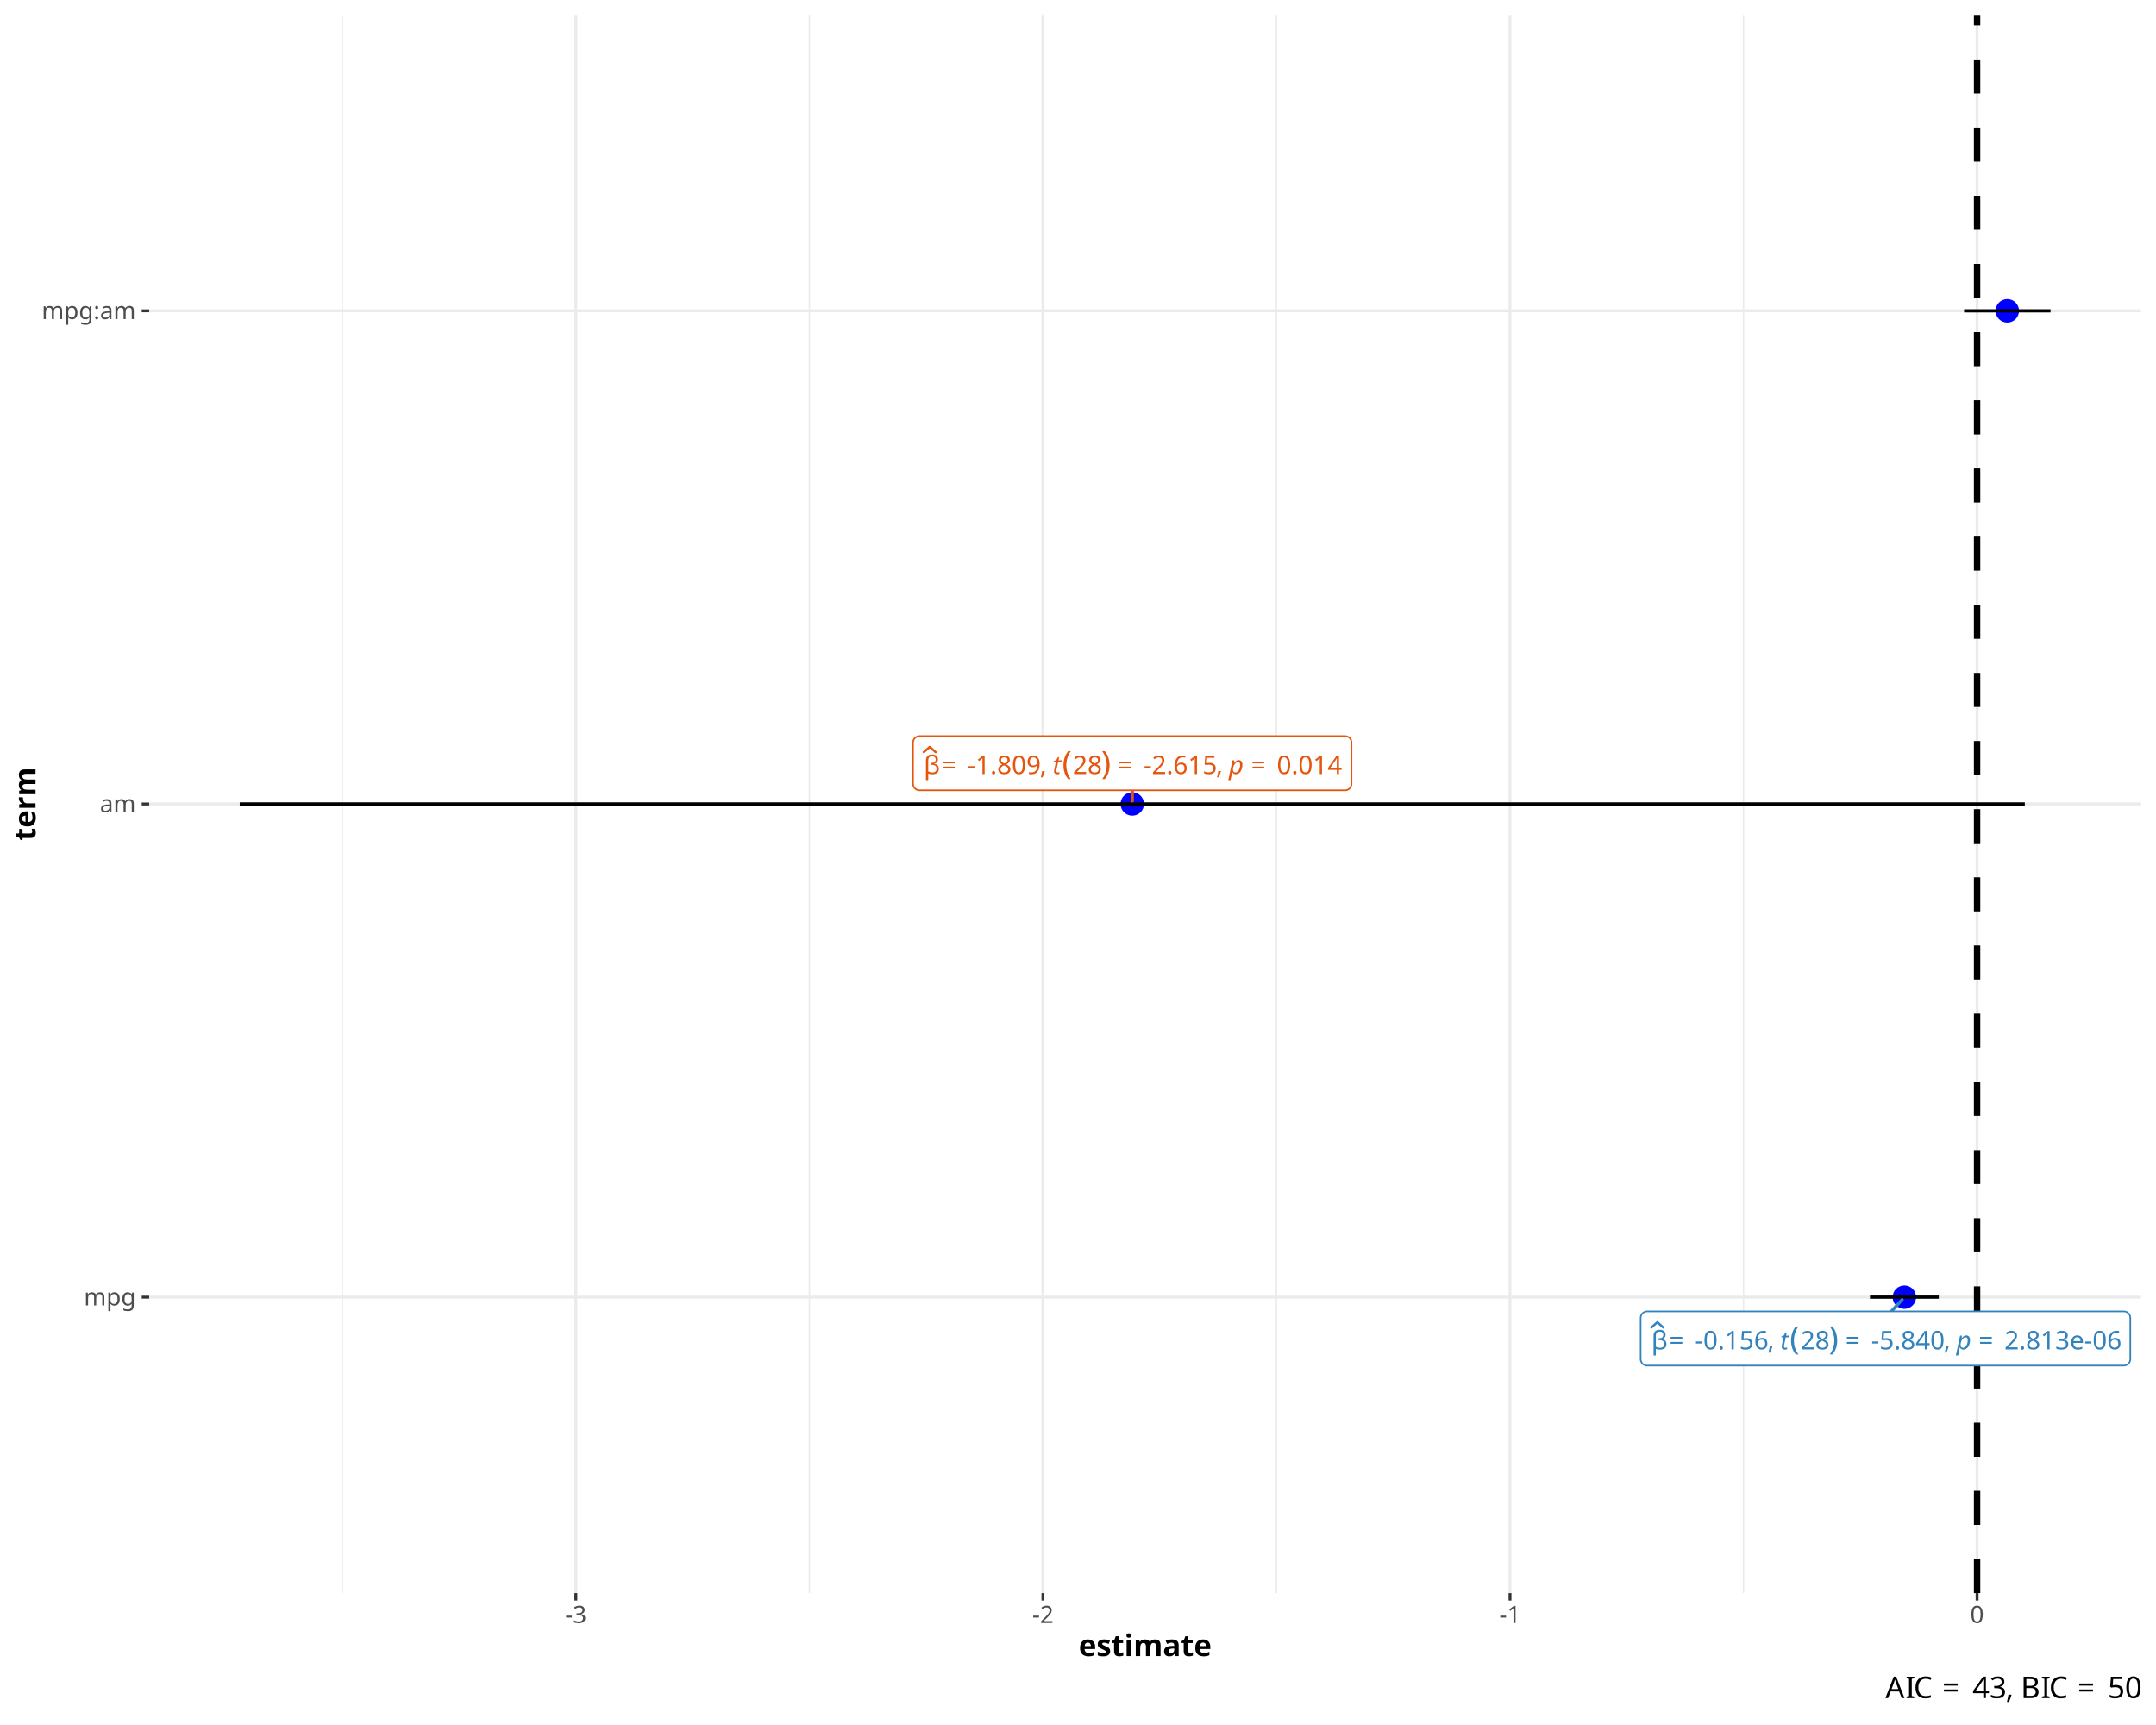
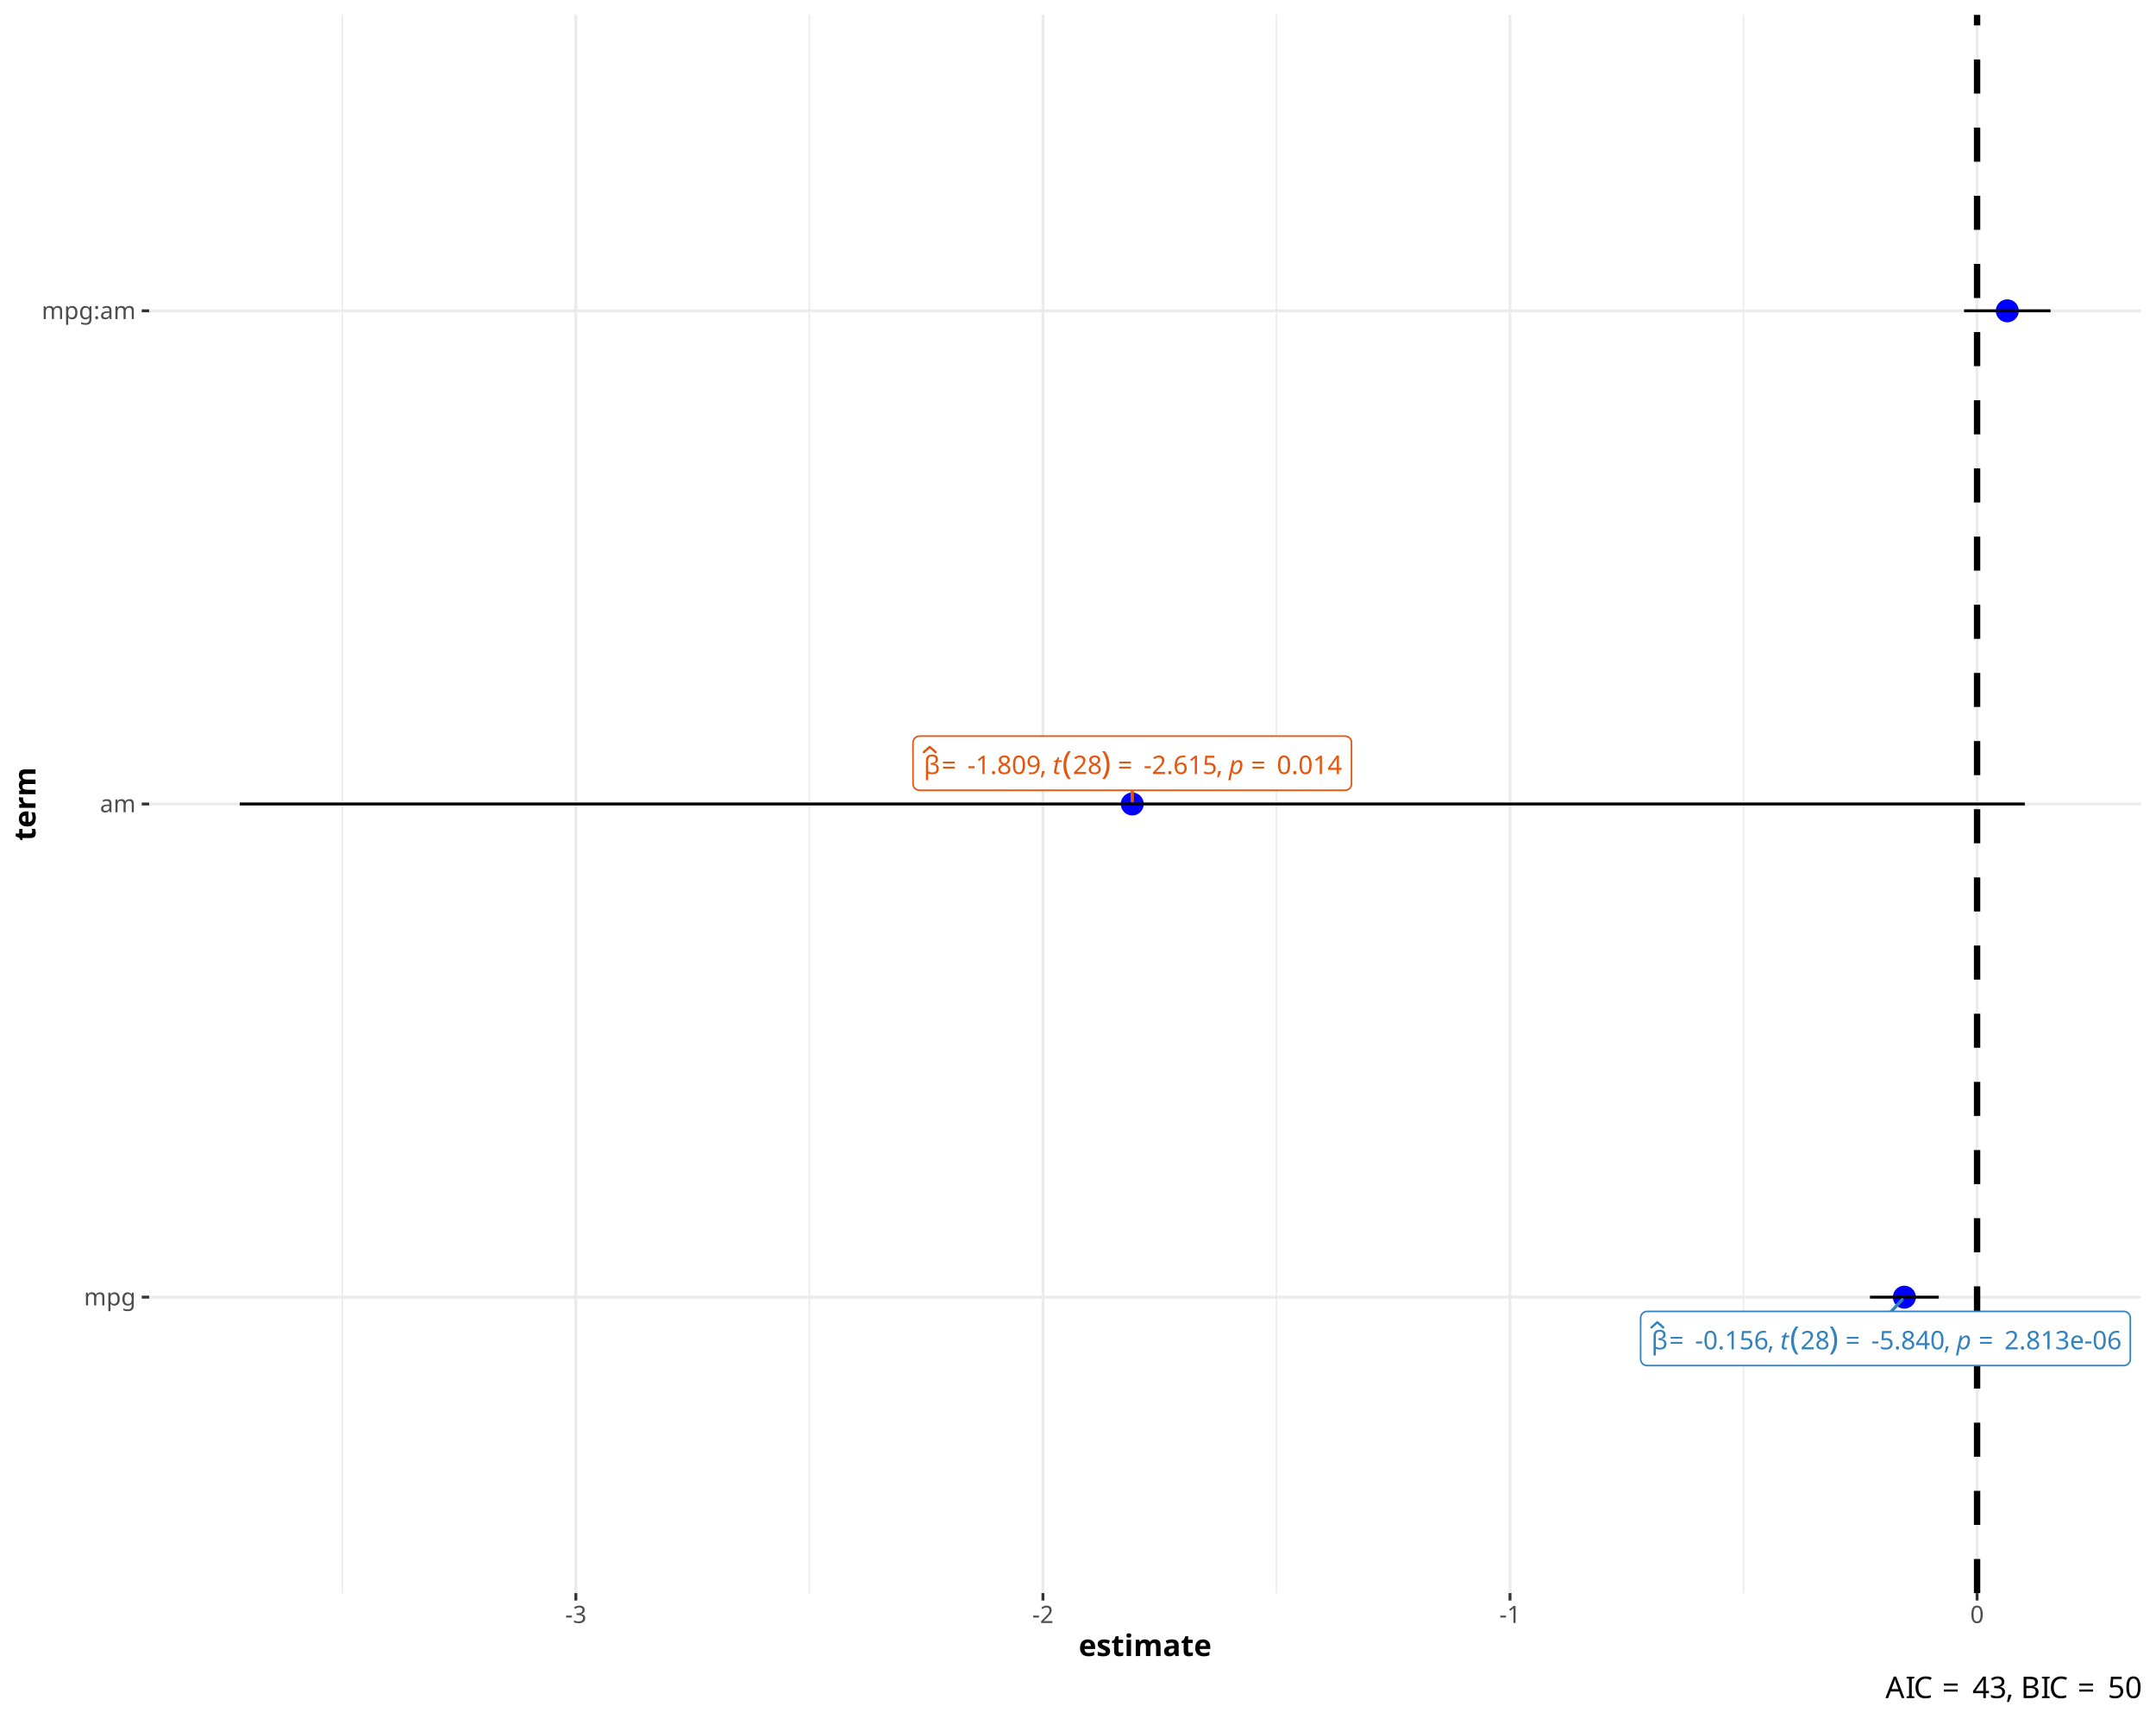
<svg xmlns="http://www.w3.org/2000/svg" class="svglite" data-engine-version="2.0" width="720.00pt" height="576.00pt" viewBox="0 0 720.00 576.00">
  <defs>
    <style type="text/css">
    .svglite line, .svglite polyline, .svglite polygon, .svglite path, .svglite rect, .svglite circle {
      fill: none;
      stroke: #000000;
      stroke-linecap: round;
      stroke-linejoin: round;
      stroke-miterlimit: 10.00;
    }
  </style>
  </defs>
  <rect width="100%" height="100%" style="stroke: none; fill: #FFFFFF;" />
  <defs>
    <clipPath id="cpMC4wMHw3MjAuMDB8MC4wMHw1NzYuMDA=">
      <rect x="0.00" y="0.00" width="720.00" height="576.00" />
    </clipPath>
  </defs>
  <g clip-path="url(#cpMC4wMHw3MjAuMDB8MC4wMHw1NzYuMDA=)">
    <rect x="0.00" y="0.00" width="720.00" height="576.00" style="stroke-width: 0.97; stroke: #FFFFFF; fill: #FFFFFF;" />
  </g>
  <defs>
    <clipPath id="cpNDkuODJ8NzE1LjAyfDQuOTh8NTMxLjk1">
      <rect x="49.82" y="4.98" width="665.20" height="526.97" />
    </clipPath>
  </defs>
  <g clip-path="url(#cpNDkuODJ8NzE1LjAyfDQuOTh8NTMxLjk1)">
    <rect x="49.82" y="4.98" width="665.20" height="526.97" style="stroke-width: 0.97; stroke: none; fill: #FFFFFF;" />
    <polyline points="114.32,531.95 114.32,4.98 " style="stroke-width: 0.48; stroke: #EBEBEB; stroke-linecap: butt;" />
    <polyline points="270.30,531.95 270.30,4.98 " style="stroke-width: 0.48; stroke: #EBEBEB; stroke-linecap: butt;" />
    <polyline points="426.28,531.95 426.28,4.98 " style="stroke-width: 0.48; stroke: #EBEBEB; stroke-linecap: butt;" />
    <polyline points="582.26,531.95 582.26,4.98 " style="stroke-width: 0.48; stroke: #EBEBEB; stroke-linecap: butt;" />
    <polyline points="49.82,433.14 715.02,433.14 " style="stroke-width: 0.97; stroke: #EBEBEB; stroke-linecap: butt;" />
    <polyline points="49.82,268.46 715.02,268.46 " style="stroke-width: 0.97; stroke: #EBEBEB; stroke-linecap: butt;" />
    <polyline points="49.82,103.79 715.02,103.79 " style="stroke-width: 0.97; stroke: #EBEBEB; stroke-linecap: butt;" />
    <polyline points="192.31,531.95 192.31,4.98 " style="stroke-width: 0.97; stroke: #EBEBEB; stroke-linecap: butt;" />
    <polyline points="348.29,531.95 348.29,4.98 " style="stroke-width: 0.97; stroke: #EBEBEB; stroke-linecap: butt;" />
    <polyline points="504.27,531.95 504.27,4.98 " style="stroke-width: 0.97; stroke: #EBEBEB; stroke-linecap: butt;" />
    <polyline points="660.25,531.95 660.25,4.98 " style="stroke-width: 0.97; stroke: #EBEBEB; stroke-linecap: butt;" />
-     <circle cx="635.97" cy="433.14" r="3.56" style="stroke-width: 0.71; stroke: #0000FF; fill: #0000FF;" />
-     <circle cx="378.12" cy="268.46" r="3.56" style="stroke-width: 0.71; stroke: #0000FF; fill: #0000FF;" />
-     <circle cx="670.34" cy="103.79" r="3.56" style="stroke-width: 0.71; stroke: #0000FF; fill: #0000FF;" />
-     <polyline points="647.46,433.14 647.46,433.14 " style="stroke-width: 1.07; stroke-linecap: butt;" />
-     <polyline points="647.46,433.14 624.48,433.14 " style="stroke-width: 1.07; stroke-linecap: butt;" />
-     <polyline points="624.48,433.14 624.48,433.14 " style="stroke-width: 1.07; stroke-linecap: butt;" />
-     <polyline points="676.19,268.46 676.19,268.46 " style="stroke-width: 1.07; stroke-linecap: butt;" />
-     <polyline points="676.19,268.46 80.06,268.46 " style="stroke-width: 1.07; stroke-linecap: butt;" />
-     <polyline points="80.06,268.46 80.06,268.46 " style="stroke-width: 1.07; stroke-linecap: butt;" />
-     <polyline points="684.78,103.79 684.78,103.79 " style="stroke-width: 1.07; stroke-linecap: butt;" />
-     <polyline points="684.78,103.79 655.91,103.79 " style="stroke-width: 1.07; stroke-linecap: butt;" />
-     <polyline points="655.91,103.79 655.91,103.79 " style="stroke-width: 1.07; stroke-linecap: butt;" />
+     <circle cx="635.97" cy="433.14" r="3.52" style="stroke-width: 0.64; stroke: #0000FF; fill: #0000FF;" />
+     <circle cx="378.12" cy="268.46" r="3.52" style="stroke-width: 0.64; stroke: #0000FF; fill: #0000FF;" />
+     <circle cx="670.34" cy="103.79" r="3.52" style="stroke-width: 0.64; stroke: #0000FF; fill: #0000FF;" />
+     <polyline points="647.46,433.14 647.46,433.14 " style="stroke-width: 0.97; stroke-linecap: butt;" />
+     <polyline points="647.46,433.14 624.48,433.14 " style="stroke-width: 0.97; stroke-linecap: butt;" />
+     <polyline points="624.48,433.14 624.48,433.14 " style="stroke-width: 0.97; stroke-linecap: butt;" />
+     <polyline points="676.19,268.46 676.19,268.46 " style="stroke-width: 0.97; stroke-linecap: butt;" />
+     <polyline points="676.19,268.46 80.06,268.46 " style="stroke-width: 0.97; stroke-linecap: butt;" />
+     <polyline points="80.06,268.46 80.06,268.46 " style="stroke-width: 0.97; stroke-linecap: butt;" />
+     <polyline points="684.78,103.79 684.78,103.79 " style="stroke-width: 0.97; stroke-linecap: butt;" />
+     <polyline points="684.78,103.79 655.91,103.79 " style="stroke-width: 0.97; stroke-linecap: butt;" />
+     <polyline points="655.91,103.79 655.91,103.79 " style="stroke-width: 0.97; stroke-linecap: butt;" />
    <line x1="660.25" y1="531.95" x2="660.25" y2="4.98" style="stroke-width: 2.13; stroke-dasharray: 11.38,11.38; stroke-linecap: butt;" />
    <line x1="631.62" y1="437.90" x2="635.21" y2="433.98" style="stroke-width: 1.07; stroke: #3182BD;" />
    <line x1="378.12" y1="263.89" x2="378.12" y2="267.43" style="stroke-width: 1.07; stroke: #E6550D;" />
    <polygon points="550.05,455.98 709.26,455.98 709.17,455.98 709.52,455.97 709.86,455.90 710.18,455.77 710.49,455.60 710.75,455.38 710.99,455.12 711.17,454.83 711.31,454.51 711.39,454.17 711.42,453.82 711.42,453.82 711.42,440.06 711.42,440.06 711.39,439.71 711.31,439.37 711.17,439.05 710.99,438.76 710.75,438.50 710.49,438.28 710.18,438.10 709.86,437.98 709.52,437.91 709.26,437.90 550.05,437.90 550.31,437.91 549.97,437.90 549.62,437.94 549.29,438.04 548.97,438.19 548.69,438.38 548.44,438.62 548.23,438.90 548.07,439.21 547.96,439.54 547.90,439.88 547.89,440.06 547.89,453.82 547.90,453.65 547.90,454.00 547.96,454.34 548.07,454.67 548.23,454.98 548.44,455.26 548.69,455.50 548.97,455.69 549.29,455.84 549.62,455.94 549.97,455.98 " style="stroke-width: 0.53; stroke: #3182BD; fill: #FFFFFF;" />
    <text x="551.49" y="450.56" style="font-size: 8.54px; fill: #3182BD; font-family: sans;" textLength="3.96px" lengthAdjust="spacingAndGlyphs">β</text>
    <polyline points="551.49,443.26 553.47,441.50 555.45,443.26 " style="stroke-width: 0.75; stroke: #3182BD;" />
    <text x="557.43" y="450.56" style="font-size: 8.54px; fill: #3182BD; font-family: sans;" textLength="6.63px" lengthAdjust="spacingAndGlyphs">=</text>
    <text x="566.03" y="450.56" style="font-size: 8.54px; fill: #3182BD; font-family: sans;" textLength="24.20px" lengthAdjust="spacingAndGlyphs">-0.156</text>
    <text x="590.24" y="450.56" style="font-size: 8.54px; fill: #3182BD; font-family: sans;" textLength="2.14px" lengthAdjust="spacingAndGlyphs">,</text>
    <text x="592.37" y="450.56" style="font-size: 8.54px; fill: #3182BD; font-family: sans;" textLength="2.14px" lengthAdjust="spacingAndGlyphs"> </text>
    <text x="594.51" y="450.56" style="font-size: 8.54px; font-style: italic; fill: #3182BD; font-family: sans;" textLength="2.37px" lengthAdjust="spacingAndGlyphs">t</text>
    <text x="597.71" y="450.56" style="font-size: 10.67px; fill: #3182BD; font-family: sans;" textLength="3.55px" lengthAdjust="spacingAndGlyphs">(</text>
    <text x="601.26" y="450.56" style="font-size: 8.54px; fill: #3182BD; font-family: sans;" textLength="9.50px" lengthAdjust="spacingAndGlyphs">28</text>
    <text x="610.75" y="450.56" style="font-size: 10.67px; fill: #3182BD; font-family: sans;" textLength="3.55px" lengthAdjust="spacingAndGlyphs">)</text>
    <text x="616.28" y="450.56" style="font-size: 8.54px; fill: #3182BD; font-family: sans;" textLength="6.63px" lengthAdjust="spacingAndGlyphs">=</text>
    <text x="624.88" y="450.56" style="font-size: 8.54px; fill: #3182BD; font-family: sans;" textLength="24.20px" lengthAdjust="spacingAndGlyphs">-5.840</text>
    <text x="649.09" y="450.56" style="font-size: 8.54px; fill: #3182BD; font-family: sans;" textLength="2.14px" lengthAdjust="spacingAndGlyphs">,</text>
    <text x="651.22" y="450.56" style="font-size: 8.54px; fill: #3182BD; font-family: sans;" textLength="2.14px" lengthAdjust="spacingAndGlyphs"> </text>
    <text x="653.36" y="450.56" style="font-size: 8.54px; font-style: italic; fill: #3182BD; font-family: sans;" textLength="4.75px" lengthAdjust="spacingAndGlyphs">p</text>
    <text x="660.77" y="450.56" style="font-size: 8.54px; fill: #3182BD; font-family: sans;" textLength="6.63px" lengthAdjust="spacingAndGlyphs">=</text>
    <text x="669.37" y="450.56" style="font-size: 8.54px; fill: #3182BD; font-family: sans;" textLength="38.45px" lengthAdjust="spacingAndGlyphs">2.813e-06</text>
    <polygon points="307.06,263.89 449.18,263.89 449.10,263.89 449.44,263.87 449.78,263.80 450.11,263.68 450.41,263.51 450.68,263.29 450.91,263.03 451.10,262.73 451.23,262.41 451.31,262.07 451.34,261.73 451.34,261.73 451.34,247.96 451.34,247.96 451.31,247.61 451.23,247.28 451.10,246.96 450.91,246.66 450.68,246.40 450.41,246.18 450.11,246.01 449.78,245.89 449.44,245.82 449.18,245.80 307.06,245.80 307.32,245.82 306.98,245.80 306.63,245.85 306.30,245.94 305.98,246.09 305.70,246.29 305.45,246.53 305.24,246.81 305.08,247.11 304.97,247.44 304.91,247.79 304.90,247.96 304.90,261.73 304.91,261.55 304.91,261.90 304.97,262.25 305.08,262.58 305.24,262.88 305.45,263.16 305.70,263.40 305.98,263.60 306.30,263.75 306.63,263.84 306.98,263.89 " style="stroke-width: 0.53; stroke: #E6550D; fill: #FFFFFF;" />
    <text x="308.50" y="258.46" style="font-size: 8.54px; fill: #E6550D; font-family: sans;" textLength="3.96px" lengthAdjust="spacingAndGlyphs">β</text>
    <polyline points="308.50,251.16 310.48,249.40 312.46,251.16 " style="stroke-width: 0.75; stroke: #E6550D;" />
    <text x="314.44" y="258.46" style="font-size: 8.54px; fill: #E6550D; font-family: sans;" textLength="6.63px" lengthAdjust="spacingAndGlyphs">=</text>
    <text x="323.04" y="258.46" style="font-size: 8.54px; fill: #E6550D; font-family: sans;" textLength="24.20px" lengthAdjust="spacingAndGlyphs">-1.809</text>
    <text x="347.25" y="258.46" style="font-size: 8.54px; fill: #E6550D; font-family: sans;" textLength="2.14px" lengthAdjust="spacingAndGlyphs">,</text>
    <text x="349.38" y="258.46" style="font-size: 8.54px; fill: #E6550D; font-family: sans;" textLength="2.14px" lengthAdjust="spacingAndGlyphs"> </text>
    <text x="351.52" y="258.46" style="font-size: 8.54px; font-style: italic; fill: #E6550D; font-family: sans;" textLength="2.37px" lengthAdjust="spacingAndGlyphs">t</text>
    <text x="354.72" y="258.46" style="font-size: 10.67px; fill: #E6550D; font-family: sans;" textLength="3.55px" lengthAdjust="spacingAndGlyphs">(</text>
    <text x="358.27" y="258.46" style="font-size: 8.54px; fill: #E6550D; font-family: sans;" textLength="9.50px" lengthAdjust="spacingAndGlyphs">28</text>
    <text x="367.76" y="258.46" style="font-size: 10.67px; fill: #E6550D; font-family: sans;" textLength="3.55px" lengthAdjust="spacingAndGlyphs">)</text>
    <text x="373.29" y="258.46" style="font-size: 8.54px; fill: #E6550D; font-family: sans;" textLength="6.63px" lengthAdjust="spacingAndGlyphs">=</text>
    <text x="381.89" y="258.46" style="font-size: 8.54px; fill: #E6550D; font-family: sans;" textLength="24.20px" lengthAdjust="spacingAndGlyphs">-2.615</text>
    <text x="406.09" y="258.46" style="font-size: 8.54px; fill: #E6550D; font-family: sans;" textLength="2.14px" lengthAdjust="spacingAndGlyphs">,</text>
    <text x="408.23" y="258.46" style="font-size: 8.54px; fill: #E6550D; font-family: sans;" textLength="2.14px" lengthAdjust="spacingAndGlyphs"> </text>
    <text x="410.37" y="258.46" style="font-size: 8.54px; font-style: italic; fill: #E6550D; font-family: sans;" textLength="4.75px" lengthAdjust="spacingAndGlyphs">p</text>
    <text x="417.78" y="258.46" style="font-size: 8.54px; fill: #E6550D; font-family: sans;" textLength="6.63px" lengthAdjust="spacingAndGlyphs">=</text>
    <text x="426.38" y="258.46" style="font-size: 8.54px; fill: #E6550D; font-family: sans;" textLength="21.36px" lengthAdjust="spacingAndGlyphs">0.014</text>
  </g>
  <g clip-path="url(#cpMC4wMHw3MjAuMDB8MC4wMHw1NzYuMDA=)">
    <text x="45.34" y="435.89" text-anchor="end" style="font-size: 8.00px; fill: #4D4D4D; font-family: sans;" textLength="15.57px" lengthAdjust="spacingAndGlyphs">mpg</text>
    <text x="45.34" y="271.22" text-anchor="end" style="font-size: 8.00px; fill: #4D4D4D; font-family: sans;" textLength="11.12px" lengthAdjust="spacingAndGlyphs">am</text>
    <text x="45.34" y="106.54" text-anchor="end" style="font-size: 8.00px; fill: #4D4D4D; font-family: sans;" textLength="28.91px" lengthAdjust="spacingAndGlyphs">mpg:am</text>
    <polyline points="47.33,433.14 49.82,433.14 " style="stroke-width: 0.97; stroke: #333333; stroke-linecap: butt;" />
    <polyline points="47.33,268.46 49.82,268.46 " style="stroke-width: 0.97; stroke: #333333; stroke-linecap: butt;" />
    <polyline points="47.33,103.79 49.82,103.79 " style="stroke-width: 0.97; stroke: #333333; stroke-linecap: butt;" />
    <polyline points="192.31,534.44 192.31,531.95 " style="stroke-width: 0.97; stroke: #333333; stroke-linecap: butt;" />
    <polyline points="348.29,534.44 348.29,531.95 " style="stroke-width: 0.97; stroke: #333333; stroke-linecap: butt;" />
    <polyline points="504.27,534.44 504.27,531.95 " style="stroke-width: 0.97; stroke: #333333; stroke-linecap: butt;" />
    <polyline points="660.25,534.44 660.25,531.95 " style="stroke-width: 0.97; stroke: #333333; stroke-linecap: butt;" />
    <text x="192.31" y="541.94" text-anchor="middle" style="font-size: 8.00px; fill: #4D4D4D; font-family: sans;" textLength="7.11px" lengthAdjust="spacingAndGlyphs">-3</text>
    <text x="348.29" y="541.94" text-anchor="middle" style="font-size: 8.00px; fill: #4D4D4D; font-family: sans;" textLength="7.11px" lengthAdjust="spacingAndGlyphs">-2</text>
    <text x="504.27" y="541.94" text-anchor="middle" style="font-size: 8.00px; fill: #4D4D4D; font-family: sans;" textLength="7.11px" lengthAdjust="spacingAndGlyphs">-1</text>
    <text x="660.25" y="541.94" text-anchor="middle" style="font-size: 8.00px; fill: #4D4D4D; font-family: sans;" textLength="4.45px" lengthAdjust="spacingAndGlyphs">0</text>
    <text x="382.42" y="552.97" text-anchor="middle" style="font-size: 10.00px; font-weight: bold; font-family: sans;" textLength="37.80px" lengthAdjust="spacingAndGlyphs">estimate</text>
    <text transform="translate(11.86,268.46) rotate(-90)" text-anchor="middle" style="font-size: 10.00px; font-weight: bold; font-family: sans;" textLength="20.00px" lengthAdjust="spacingAndGlyphs">term</text>
    <text x="629.63" y="567.01" style="font-size: 10.00px; font-family: sans;" textLength="6.67px" lengthAdjust="spacingAndGlyphs">A</text>
    <text x="636.30" y="567.01" style="font-size: 10.00px; font-family: sans;" textLength="2.78px" lengthAdjust="spacingAndGlyphs">I</text>
    <text x="639.08" y="567.01" style="font-size: 10.00px; font-family: sans;" textLength="7.22px" lengthAdjust="spacingAndGlyphs">C</text>
    <text x="648.62" y="567.01" style="font-size: 10.00px; font-family: sans;" textLength="7.76px" lengthAdjust="spacingAndGlyphs">=</text>
    <text x="658.70" y="567.01" style="font-size: 10.00px; font-family: sans;" textLength="11.12px" lengthAdjust="spacingAndGlyphs">43</text>
    <text x="669.82" y="567.01" style="font-size: 10.00px; font-family: sans;" textLength="2.50px" lengthAdjust="spacingAndGlyphs">,</text>
    <text x="672.32" y="567.01" style="font-size: 10.00px; font-family: sans;" textLength="2.50px" lengthAdjust="spacingAndGlyphs"> </text>
    <text x="674.83" y="567.01" style="font-size: 10.00px; font-family: sans;" textLength="6.67px" lengthAdjust="spacingAndGlyphs">B</text>
    <text x="681.50" y="567.01" style="font-size: 10.00px; font-family: sans;" textLength="2.78px" lengthAdjust="spacingAndGlyphs">I</text>
    <text x="684.28" y="567.01" style="font-size: 10.00px; font-family: sans;" textLength="7.22px" lengthAdjust="spacingAndGlyphs">C</text>
    <text x="693.82" y="567.01" style="font-size: 10.00px; font-family: sans;" textLength="7.76px" lengthAdjust="spacingAndGlyphs">=</text>
    <text x="703.89" y="567.01" style="font-size: 10.00px; font-family: sans;" textLength="11.12px" lengthAdjust="spacingAndGlyphs">50</text>
  </g>
</svg>
